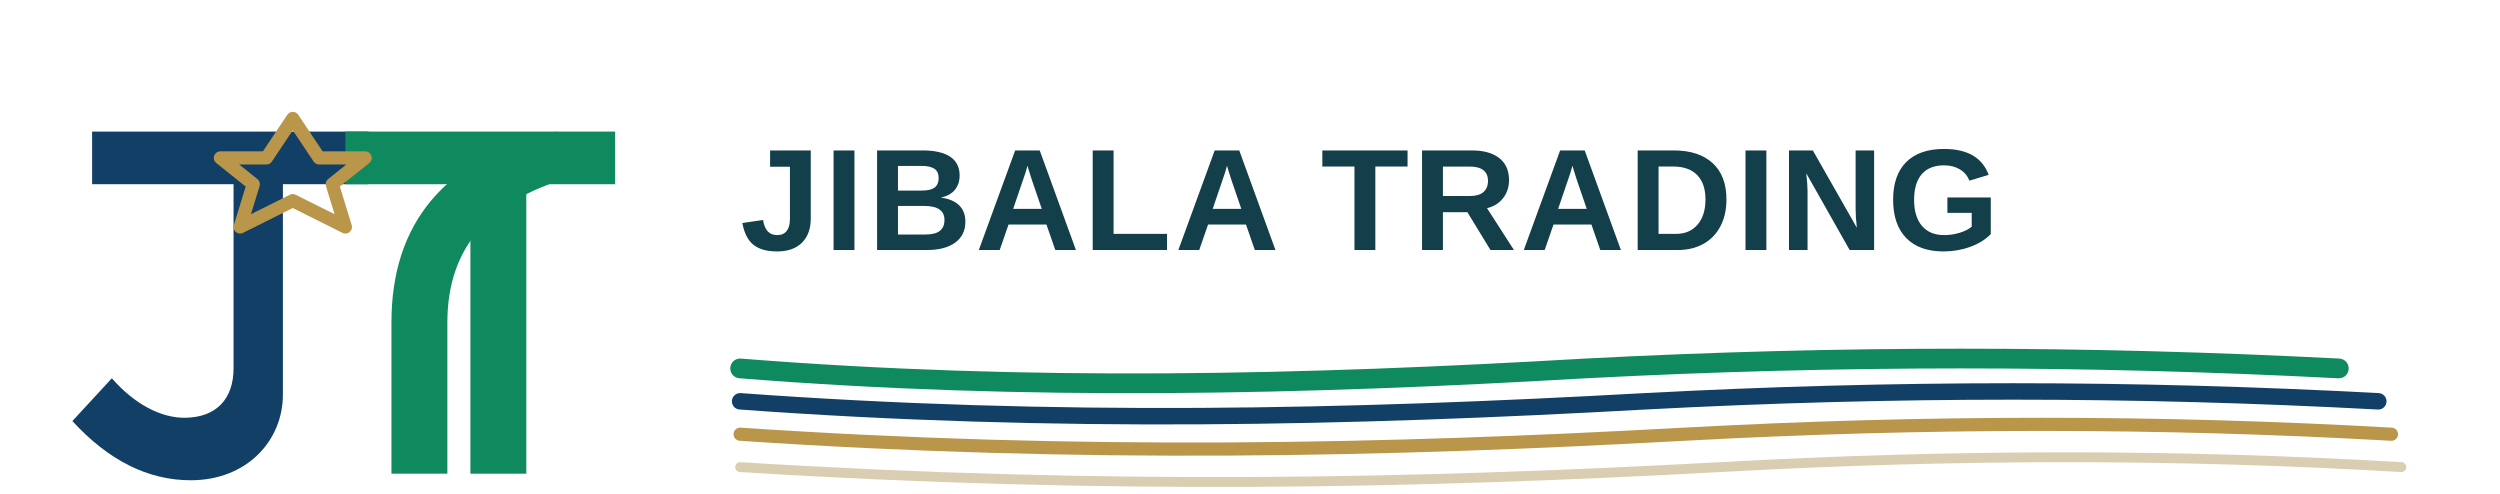
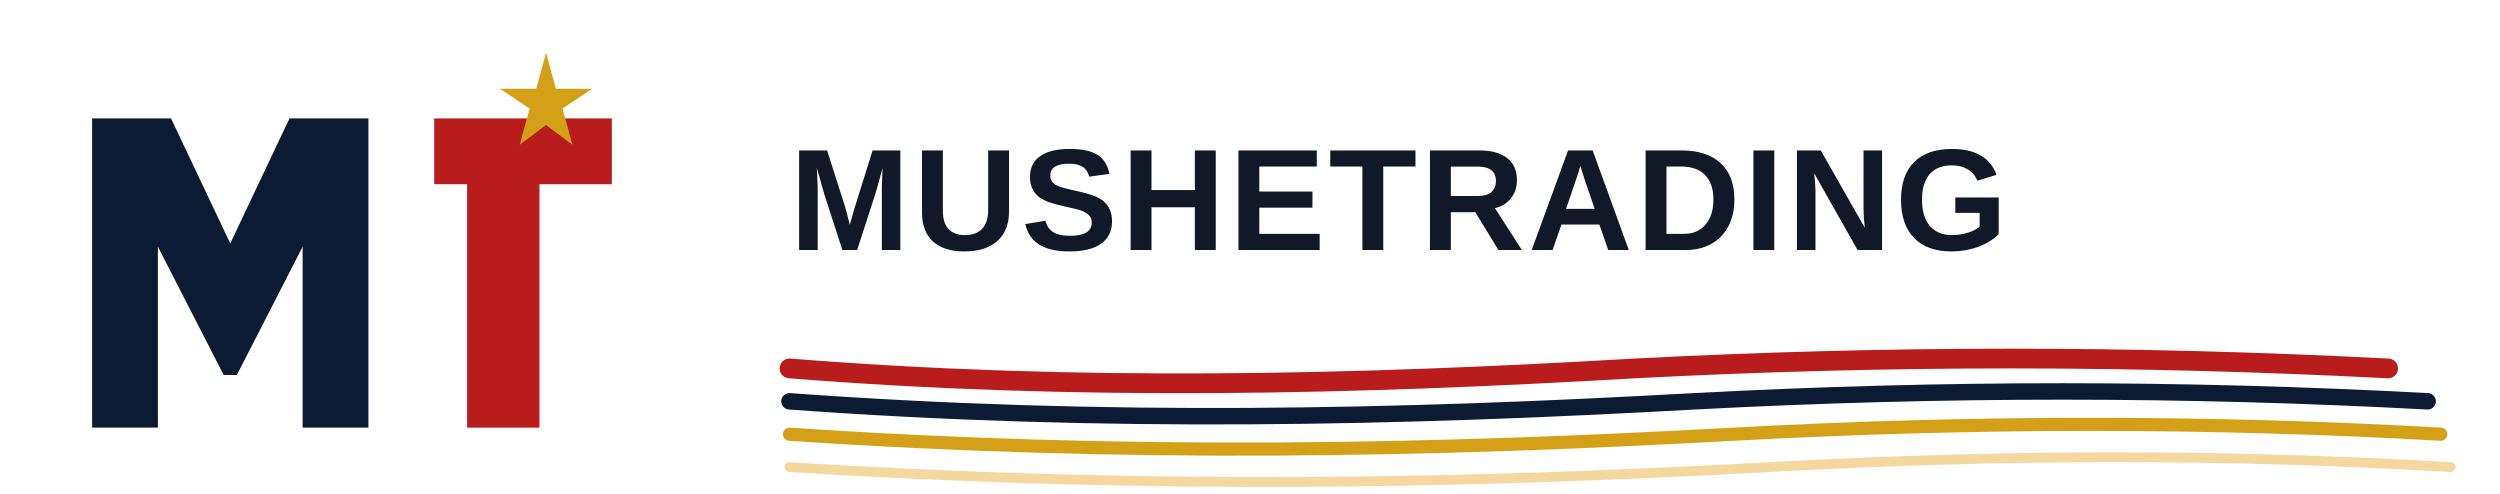
<svg xmlns="http://www.w3.org/2000/svg" width="760" height="150" viewBox="0 0 760 150" fill="none">
-   <g transform="translate(10 18)">
-     <path d="M18 22H102V38H76V102C76 116 65 128 48 128C35 128 23 122 12 110L24 97C31 105 39 109 46 109C56 109 61 103 61 94V38H18V22Z" fill="#123F66" />
-     <path d="M95 22H177V38H150V126H133V38H95V22Z" fill="#0F8A5F" />
-     <path d="M126 126H109V80C109 50 125 30 159 22L163 36C139 43 126 57 126 80V126Z" fill="#0F8A5F" />
-     <path d="M79 18L87 30H101L91 38L95 51L79 43L63 51L67 38L57 30H71L79 18Z" fill="none" stroke="#B9964A" stroke-width="4" stroke-linejoin="round" />
+   <g transform="translate(20 22)">
+     <path d="M8 108V14H32L50 52L68 14H92V108H72V53L52 92H48L28 53V108H8Z" fill="#0B1B33" />
+     <path d="M112 14H166V34H144V108H134H122V34H112V14Z" fill="#B91C1C" />
+     <g transform="translate(128 -6)">
+       <path d="M18 0L21 11H32L23 17L26 28L18 22L10 28L13 17L4 11H15L18 0Z" fill="#D4A017" />
+     </g>
  </g>
-   <g transform="translate(225 24)">
-     <text x="0" y="52" fill="#123F49" font-family="Arial, Helvetica, sans-serif" font-size="44" font-weight="800" letter-spacing="1">
-       JIBALA TRADING
+   <g transform="translate(240 24)">
+     <text x="0" y="52" fill="#111827" font-family="Arial, Helvetica, sans-serif" font-size="44" font-weight="800" letter-spacing="1">
+       MUSHETRADING
    </text>
-     <path d="M0 88c88 7 171 5 257 0 77-4 151-4 229 0" stroke="#0F8A5F" stroke-width="6" fill="none" stroke-linecap="round" />
-     <path d="M0 98c96 7 185 5 275 0 76-4 148-4 223 0" stroke="#123F66" stroke-width="5" fill="none" stroke-linecap="round" />
-     <path d="M0 108c104 7 196 5 287 0 74-4 144-4 215 0" stroke="#B9964A" stroke-width="4" fill="none" stroke-linecap="round" />
-     <path d="M0 118c112 7 206 5 298 0 72-4 139-4 207 0" stroke="#D9CDB2" stroke-width="3" fill="none" stroke-linecap="round" />
+     <path d="M0 88c88 7 171 5 257 0 77-4 151-4 229 0" stroke="#B91C1C" stroke-width="6" fill="none" stroke-linecap="round" />
+     <path d="M0 98c96 7 185 5 275 0 76-4 148-4 223 0" stroke="#0B1B33" stroke-width="5" fill="none" stroke-linecap="round" />
+     <path d="M0 108c104 7 196 5 287 0 74-4 144-4 215 0" stroke="#D4A017" stroke-width="4" fill="none" stroke-linecap="round" />
+     <path d="M0 118c112 7 206 5 298 0 72-4 139-4 207 0" stroke="#F5D8A0" stroke-width="3" fill="none" stroke-linecap="round" />
  </g>
</svg>
